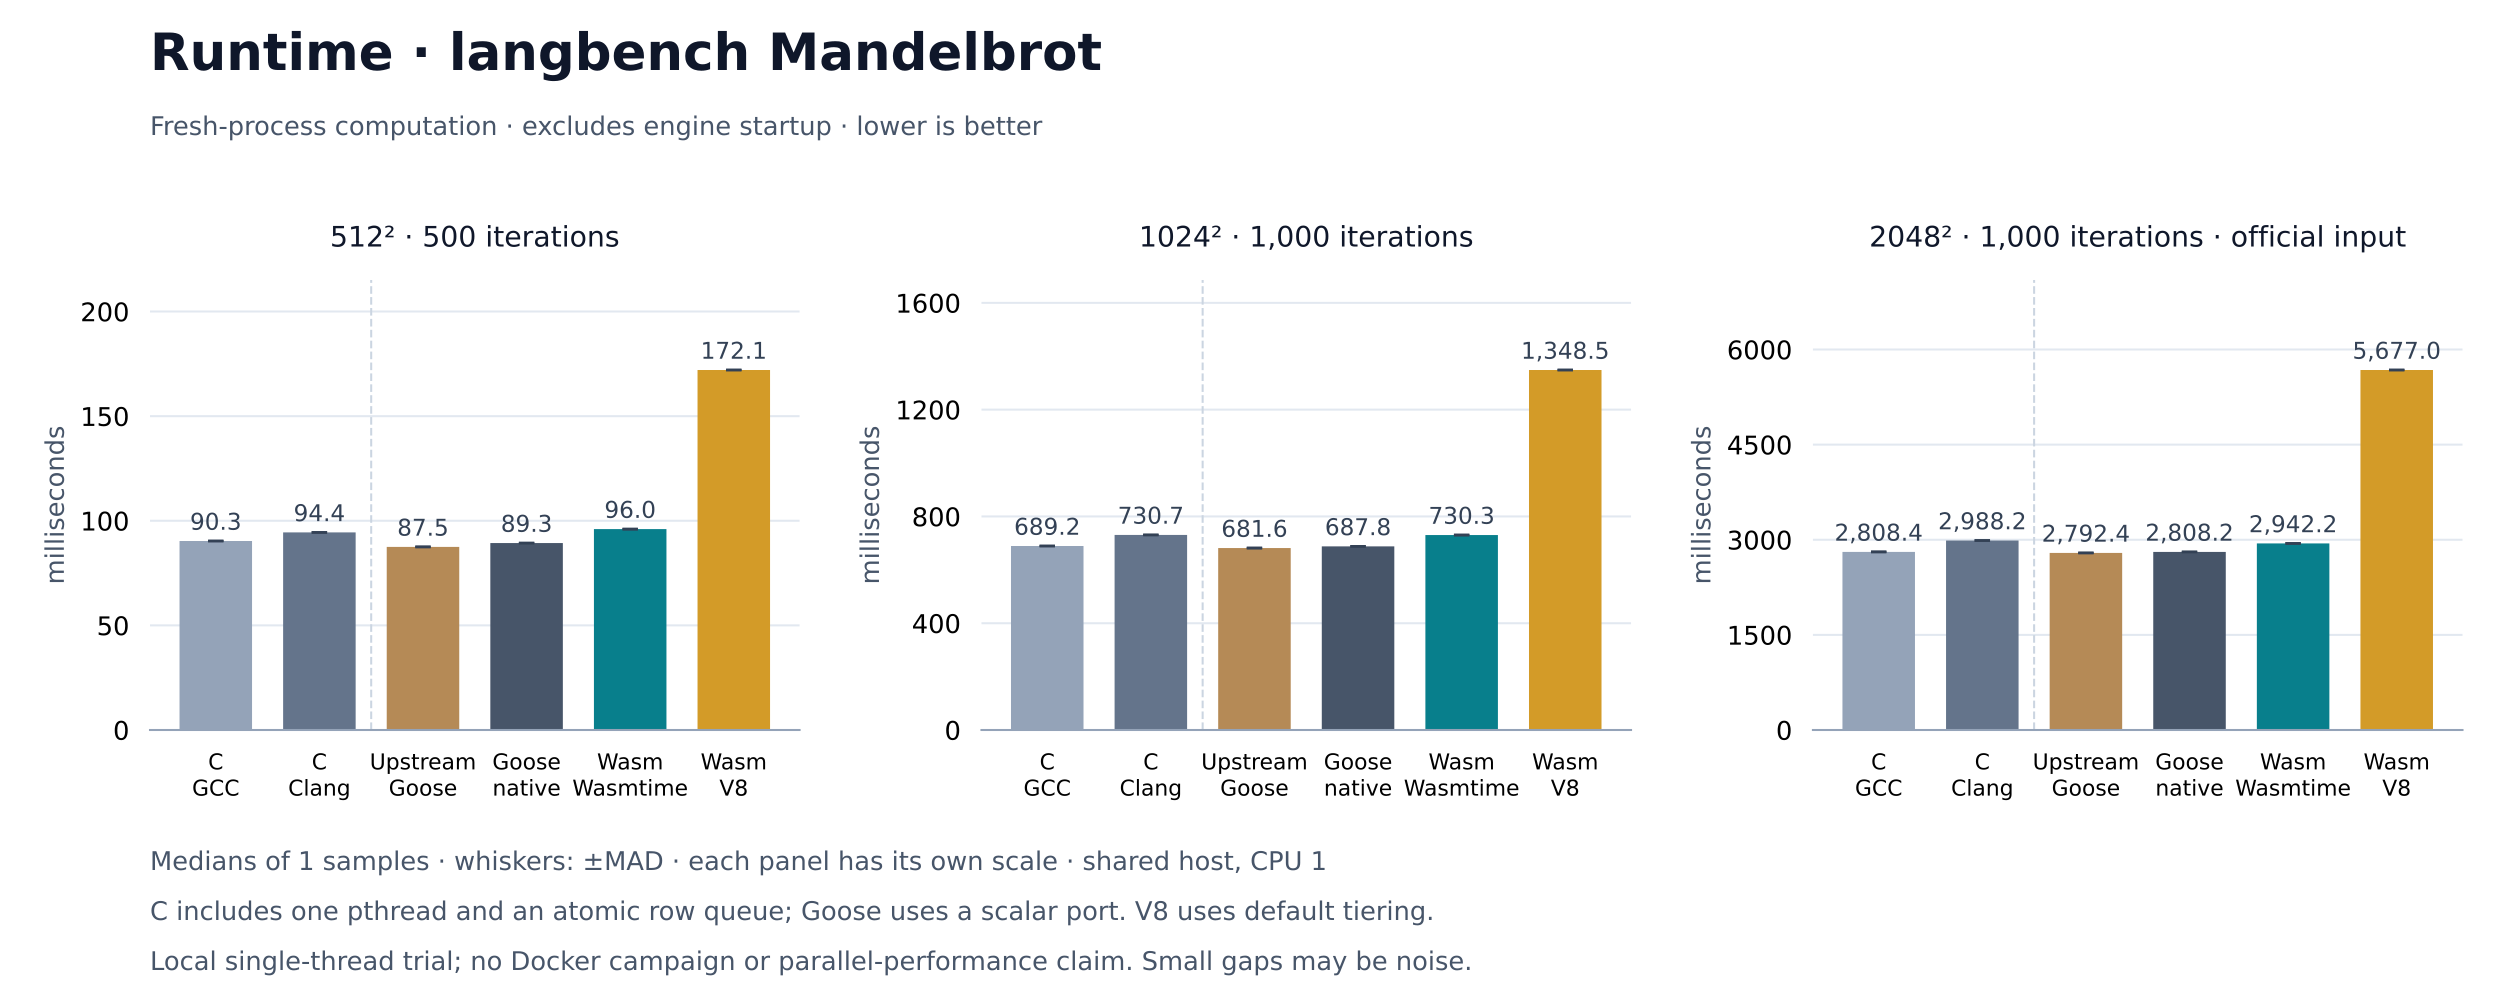
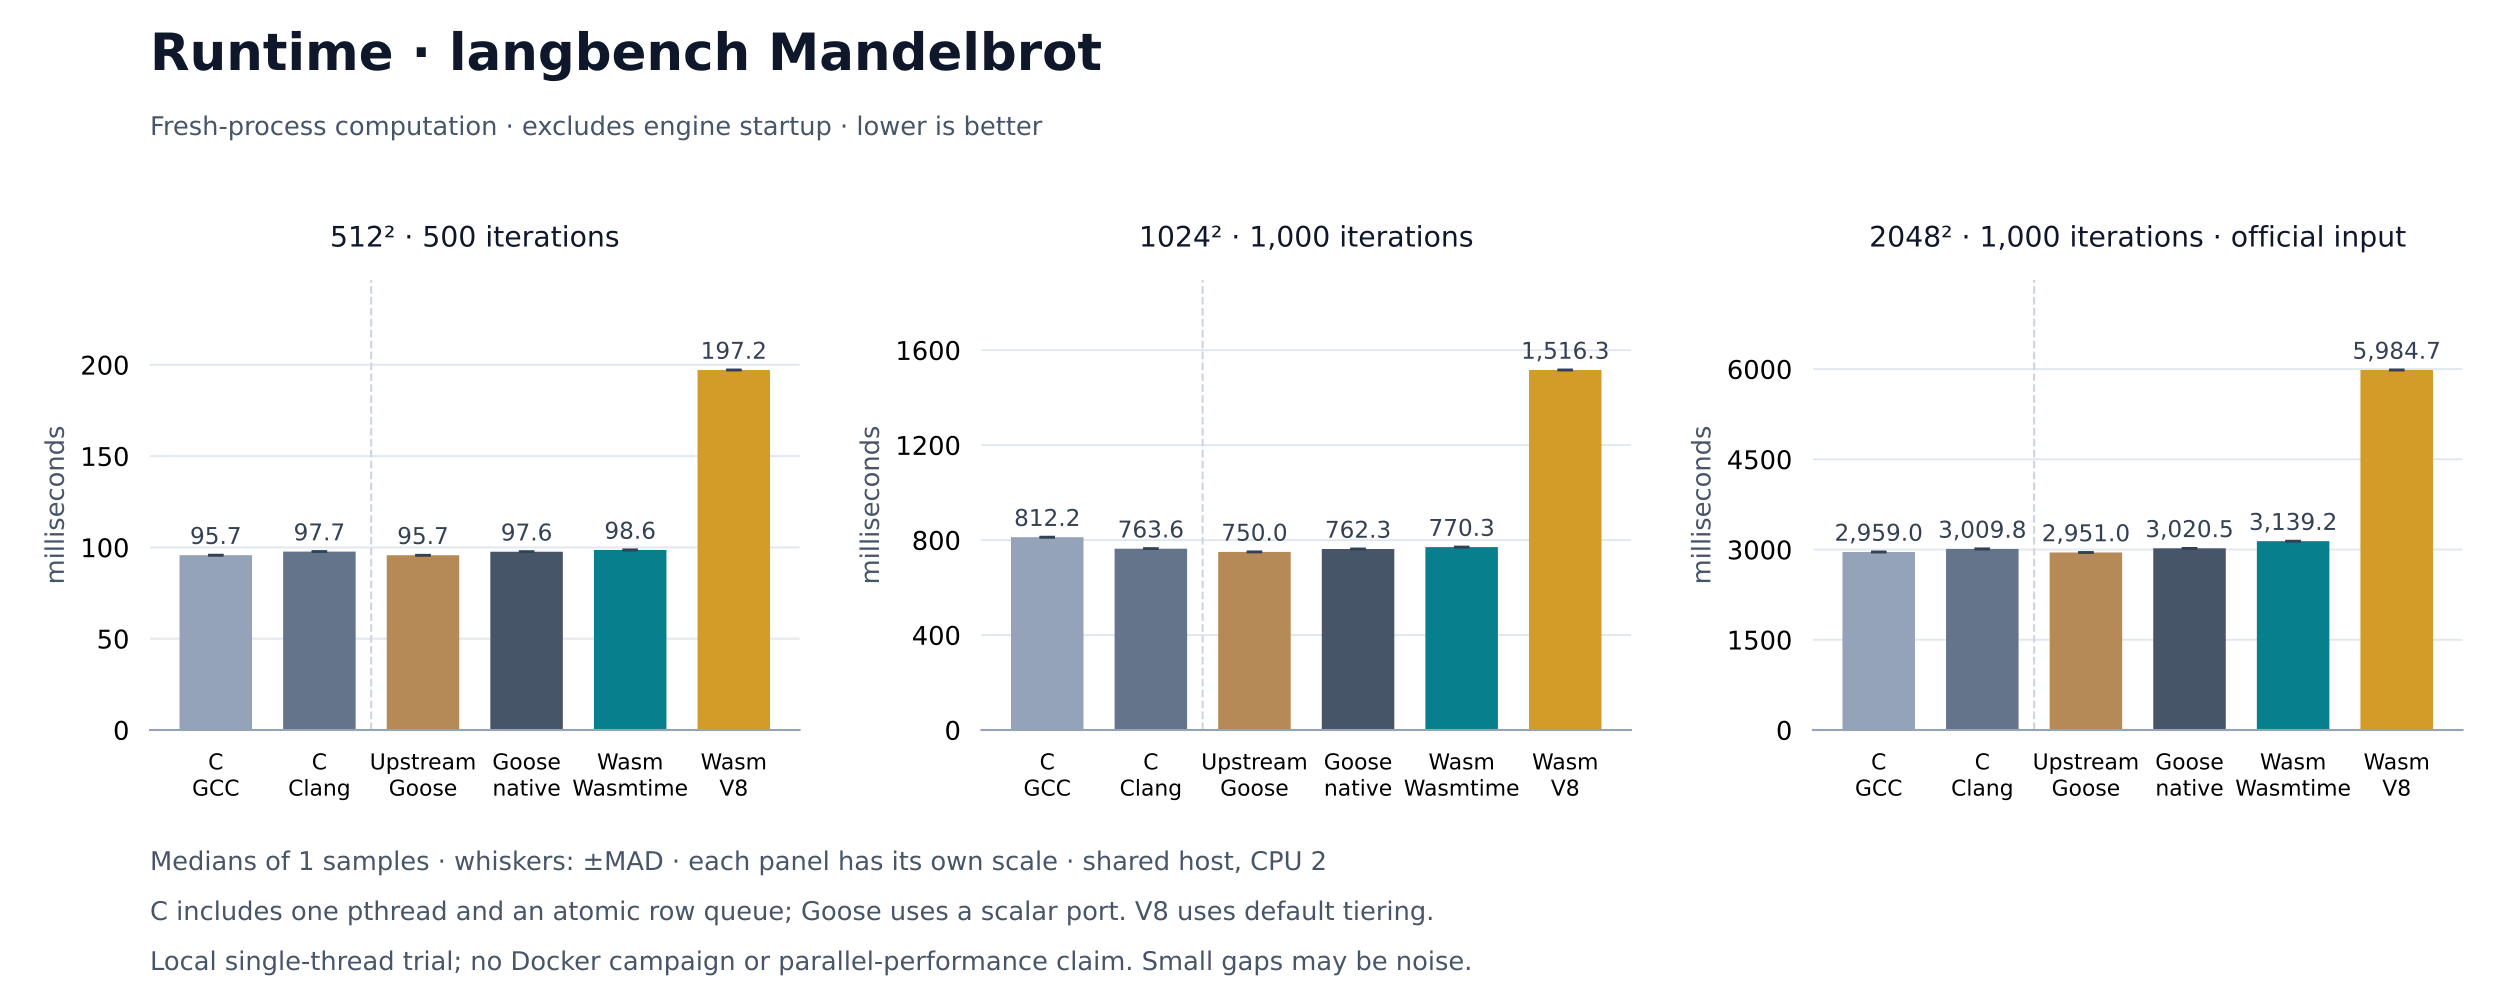
<svg xmlns="http://www.w3.org/2000/svg" xmlns:xlink="http://www.w3.org/1999/xlink" width="972pt" height="388.8pt" viewBox="0 0 972 388.8" version="1.1">
  <defs>
    <style type="text/css">*{stroke-linejoin: round; stroke-linecap: butt}</style>
  </defs>
  <g id="figure_1">
    <g id="patch_1">
      <path d="M 0 388.8 L 972 388.8 L 972 0 L 0 0 z " style="fill: #ffffff" />
    </g>
    <g id="axes_1">
      <g id="patch_2">
        <path d="M 58.32 283.824 L 310.876 283.824 L 310.876 108.864 L 58.32 108.864 z " style="fill: #ffffff" />
      </g>
      <g id="matplotlib.axis_1">
        <g id="xtick_1">
          <g id="line2d_1" />
          <g id="text_1">
            <text style="font-size: 8.5px; font-family: 'DejaVu Sans'" transform="translate(80.93016 299.1328)">C</text>
            <text style="font-size: 8.5px; font-family: 'DejaVu Sans'" transform="translate(74.66938 309.3345)">GCC</text>
          </g>
        </g>
        <g id="xtick_2">
          <g id="line2d_2" />
          <g id="text_2">
            <text style="font-size: 8.5px; font-family: 'DejaVu Sans'" transform="translate(121.2103 299.1328)">C</text>
            <text style="font-size: 8.5px; font-family: 'DejaVu Sans'" transform="translate(112.0336 309.3352)">Clang</text>
          </g>
        </g>
        <g id="xtick_3">
          <g id="line2d_3" />
          <g id="text_3">
            <text style="font-size: 8.5px; font-family: 'DejaVu Sans'" transform="translate(143.7566 299.1328)">Upstream</text>
            <text style="font-size: 8.5px; font-family: 'DejaVu Sans'" transform="translate(151.135 309.3345)">Goose</text>
          </g>
        </g>
        <g id="xtick_4">
          <g id="line2d_4" />
          <g id="text_4">
            <text style="font-size: 8.5px; font-family: 'DejaVu Sans'" transform="translate(191.4151 299.1328)">Goose</text>
            <text style="font-size: 8.5px; font-family: 'DejaVu Sans'" transform="translate(191.4629 309.3352)">native</text>
          </g>
        </g>
        <g id="xtick_5">
          <g id="line2d_5" />
          <g id="text_5">
            <text style="font-size: 8.5px; font-family: 'DejaVu Sans'" transform="translate(232.1294 299.1328)">Wasm</text>
            <text style="font-size: 8.5px; font-family: 'DejaVu Sans'" transform="translate(222.5278 309.3352)">Wasmtime</text>
          </g>
        </g>
        <g id="xtick_6">
          <g id="line2d_6" />
          <g id="text_6">
            <text style="font-size: 8.5px; font-family: 'DejaVu Sans'" transform="translate(272.4095 299.1328)">Wasm</text>
            <text style="font-size: 8.5px; font-family: 'DejaVu Sans'" transform="translate(279.687 309.3345)">V8</text>
          </g>
        </g>
      </g>
      <g id="matplotlib.axis_2">
        <g id="ytick_1">
          <g id="line2d_7">
            <path d="M 58.32 283.824 L 310.876 283.824 " clip-path="url(#peeb7ffb147)" style="fill: none; stroke: #e2e8f0; stroke-width: 0.8; stroke-linecap: square" />
          </g>
          <g id="line2d_8" />
          <g id="text_7">
            <text style="font-size: 10px; font-family: 'DejaVu Sans'; text-anchor: end" x="50.32" y="287.623" transform="rotate(-0 50.32 287.6228)">0</text>
          </g>
        </g>
        <g id="ytick_2">
          <g id="line2d_9">
-             <path d="M 58.32 243.148 L 310.876 243.148 " clip-path="url(#peeb7ffb147)" style="fill: none; stroke: #e2e8f0; stroke-width: 0.8; stroke-linecap: square" />
+             <path d="M 58.32 248.328 L 310.876 248.328 " clip-path="url(#peeb7ffb147)" style="fill: none; stroke: #e2e8f0; stroke-width: 0.8; stroke-linecap: square" />
          </g>
          <g id="line2d_10" />
          <g id="text_8">
-             <text style="font-size: 10px; font-family: 'DejaVu Sans'; text-anchor: end" x="50.32" y="246.947" transform="rotate(-0 50.32 246.9471)">50</text>
+             <text style="font-size: 10px; font-family: 'DejaVu Sans'; text-anchor: end" x="50.32" y="252.127" transform="rotate(-0 50.32 252.1265)">50</text>
          </g>
        </g>
        <g id="ytick_3">
          <g id="line2d_11">
-             <path d="M 58.32 202.473 L 310.876 202.473 " clip-path="url(#peeb7ffb147)" style="fill: none; stroke: #e2e8f0; stroke-width: 0.8; stroke-linecap: square" />
+             <path d="M 58.32 212.831 L 310.876 212.831 " clip-path="url(#peeb7ffb147)" style="fill: none; stroke: #e2e8f0; stroke-width: 0.8; stroke-linecap: square" />
          </g>
          <g id="line2d_12" />
          <g id="text_9">
-             <text style="font-size: 10px; font-family: 'DejaVu Sans'; text-anchor: end" x="50.32" y="206.271" transform="rotate(-0 50.32 206.2713)">100</text>
+             <text style="font-size: 10px; font-family: 'DejaVu Sans'; text-anchor: end" x="50.32" y="216.63" transform="rotate(-0 50.32 216.6303)">100</text>
          </g>
        </g>
        <g id="ytick_4">
          <g id="line2d_13">
-             <path d="M 58.32 161.797 L 310.876 161.797 " clip-path="url(#peeb7ffb147)" style="fill: none; stroke: #e2e8f0; stroke-width: 0.8; stroke-linecap: square" />
+             <path d="M 58.32 177.335 L 310.876 177.335 " clip-path="url(#peeb7ffb147)" style="fill: none; stroke: #e2e8f0; stroke-width: 0.8; stroke-linecap: square" />
          </g>
          <g id="line2d_14" />
          <g id="text_10">
-             <text style="font-size: 10px; font-family: 'DejaVu Sans'; text-anchor: end" x="50.32" y="165.596" transform="rotate(-0 50.32 165.5956)">150</text>
+             <text style="font-size: 10px; font-family: 'DejaVu Sans'; text-anchor: end" x="50.32" y="181.134" transform="rotate(-0 50.32 181.134)">150</text>
          </g>
        </g>
        <g id="ytick_5">
          <g id="line2d_15">
-             <path d="M 58.32 121.121 L 310.876 121.121 " clip-path="url(#peeb7ffb147)" style="fill: none; stroke: #e2e8f0; stroke-width: 0.8; stroke-linecap: square" />
+             <path d="M 58.32 141.839 L 310.876 141.839 " clip-path="url(#peeb7ffb147)" style="fill: none; stroke: #e2e8f0; stroke-width: 0.8; stroke-linecap: square" />
          </g>
          <g id="line2d_16" />
          <g id="text_11">
-             <text style="font-size: 10px; font-family: 'DejaVu Sans'; text-anchor: end" x="50.32" y="124.92" transform="rotate(-0 50.32 124.9198)">200</text>
+             <text style="font-size: 10px; font-family: 'DejaVu Sans'; text-anchor: end" x="50.32" y="145.638" transform="rotate(-0 50.32 145.6377)">200</text>
          </g>
        </g>
        <g id="text_12">
          <text style="font-size: 10px; font-family: 'DejaVu Sans'; text-anchor: middle; fill: #475569" x="24.83" y="196.344" transform="rotate(-90 24.83016 196.344)">milliseconds</text>
        </g>
      </g>
      <g id="patch_3">
-         <path d="M 69.8 283.824 L 97.996 283.824 L 97.996 210.342 L 69.8 210.342 z " clip-path="url(#peeb7ffb147)" style="fill: #94a3b8" />
+         <path d="M 69.8 283.824 L 97.996 283.824 L 97.996 215.854 L 69.8 215.854 z " clip-path="url(#peeb7ffb147)" style="fill: #94a3b8" />
      </g>
      <g id="patch_4">
-         <path d="M 110.08 283.824 L 138.276 283.824 L 138.276 206.997 L 110.08 206.997 z " clip-path="url(#peeb7ffb147)" style="fill: #64748b" />
+         <path d="M 110.08 283.824 L 138.276 283.824 L 138.276 214.461 L 110.08 214.461 z " clip-path="url(#peeb7ffb147)" style="fill: #64748b" />
      </g>
      <g id="patch_5">
-         <path d="M 150.36 283.824 L 178.556 283.824 L 178.556 212.635 L 150.36 212.635 z " clip-path="url(#peeb7ffb147)" style="fill: #b58a56" />
+         <path d="M 150.36 283.824 L 178.556 283.824 L 178.556 215.872 L 150.36 215.872 z " clip-path="url(#peeb7ffb147)" style="fill: #b58a56" />
      </g>
      <g id="patch_6">
-         <path d="M 190.64 283.824 L 218.836 283.824 L 218.836 211.139 L 190.64 211.139 z " clip-path="url(#peeb7ffb147)" style="fill: #475569" />
+         <path d="M 190.64 283.824 L 218.836 283.824 L 218.836 214.517 L 190.64 214.517 z " clip-path="url(#peeb7ffb147)" style="fill: #475569" />
      </g>
      <g id="patch_7">
-         <path d="M 230.92 283.824 L 259.116 283.824 L 259.116 205.713 L 230.92 205.713 z " clip-path="url(#peeb7ffb147)" style="fill: #087f8c" />
+         <path d="M 230.92 283.824 L 259.116 283.824 L 259.116 213.826 L 230.92 213.826 z " clip-path="url(#peeb7ffb147)" style="fill: #087f8c" />
      </g>
      <g id="patch_8">
        <path d="M 271.2 283.824 L 299.396 283.824 L 299.396 143.856 L 271.2 143.856 z " clip-path="url(#peeb7ffb147)" style="fill: #d39b28" />
      </g>
      <g id="LineCollection_1">
-         <path d="M 83.898 210.342 L 83.898 210.342 " clip-path="url(#peeb7ffb147)" style="fill: none; stroke: #334155; stroke-width: 0.8" />
-         <path d="M 124.178 206.997 L 124.178 206.997 " clip-path="url(#peeb7ffb147)" style="fill: none; stroke: #334155; stroke-width: 0.8" />
-         <path d="M 164.458 212.635 L 164.458 212.635 " clip-path="url(#peeb7ffb147)" style="fill: none; stroke: #334155; stroke-width: 0.8" />
-         <path d="M 204.738 211.139 L 204.738 211.139 " clip-path="url(#peeb7ffb147)" style="fill: none; stroke: #334155; stroke-width: 0.8" />
-         <path d="M 245.018 205.713 L 245.018 205.713 " clip-path="url(#peeb7ffb147)" style="fill: none; stroke: #334155; stroke-width: 0.8" />
+         <path d="M 83.898 215.854 L 83.898 215.854 " clip-path="url(#peeb7ffb147)" style="fill: none; stroke: #334155; stroke-width: 0.8" />
+         <path d="M 124.178 214.461 L 124.178 214.461 " clip-path="url(#peeb7ffb147)" style="fill: none; stroke: #334155; stroke-width: 0.8" />
+         <path d="M 164.458 215.872 L 164.458 215.872 " clip-path="url(#peeb7ffb147)" style="fill: none; stroke: #334155; stroke-width: 0.8" />
+         <path d="M 204.738 214.517 L 204.738 214.517 " clip-path="url(#peeb7ffb147)" style="fill: none; stroke: #334155; stroke-width: 0.8" />
+         <path d="M 245.018 213.826 L 245.018 213.826 " clip-path="url(#peeb7ffb147)" style="fill: none; stroke: #334155; stroke-width: 0.8" />
        <path d="M 285.298 143.856 L 285.298 143.856 " clip-path="url(#peeb7ffb147)" style="fill: none; stroke: #334155; stroke-width: 0.8" />
      </g>
      <g id="line2d_17">
        <defs>
          <path id="md6abe20cdd" d="M 3 0 L -3 -0 " style="stroke: #334155" />
        </defs>
        <g clip-path="url(#peeb7ffb147)">
-           <use xlink:href="#md6abe20cdd" x="83.898" y="210.342" style="fill: #1f77b4; stroke: #334155" />
-           <use xlink:href="#md6abe20cdd" x="124.178" y="206.997" style="fill: #1f77b4; stroke: #334155" />
-           <use xlink:href="#md6abe20cdd" x="164.458" y="212.635" style="fill: #1f77b4; stroke: #334155" />
-           <use xlink:href="#md6abe20cdd" x="204.738" y="211.139" style="fill: #1f77b4; stroke: #334155" />
-           <use xlink:href="#md6abe20cdd" x="245.018" y="205.713" style="fill: #1f77b4; stroke: #334155" />
+           <use xlink:href="#md6abe20cdd" x="83.898" y="215.854" style="fill: #1f77b4; stroke: #334155" />
+           <use xlink:href="#md6abe20cdd" x="124.178" y="214.461" style="fill: #1f77b4; stroke: #334155" />
+           <use xlink:href="#md6abe20cdd" x="164.458" y="215.872" style="fill: #1f77b4; stroke: #334155" />
+           <use xlink:href="#md6abe20cdd" x="204.738" y="214.517" style="fill: #1f77b4; stroke: #334155" />
+           <use xlink:href="#md6abe20cdd" x="245.018" y="213.826" style="fill: #1f77b4; stroke: #334155" />
          <use xlink:href="#md6abe20cdd" x="285.298" y="143.856" style="fill: #1f77b4; stroke: #334155" />
        </g>
      </g>
      <g id="line2d_18">
        <g clip-path="url(#peeb7ffb147)">
-           <use xlink:href="#md6abe20cdd" x="83.898" y="210.342" style="fill: #1f77b4; stroke: #334155" />
-           <use xlink:href="#md6abe20cdd" x="124.178" y="206.997" style="fill: #1f77b4; stroke: #334155" />
-           <use xlink:href="#md6abe20cdd" x="164.458" y="212.635" style="fill: #1f77b4; stroke: #334155" />
-           <use xlink:href="#md6abe20cdd" x="204.738" y="211.139" style="fill: #1f77b4; stroke: #334155" />
-           <use xlink:href="#md6abe20cdd" x="245.018" y="205.713" style="fill: #1f77b4; stroke: #334155" />
+           <use xlink:href="#md6abe20cdd" x="83.898" y="215.854" style="fill: #1f77b4; stroke: #334155" />
+           <use xlink:href="#md6abe20cdd" x="124.178" y="214.461" style="fill: #1f77b4; stroke: #334155" />
+           <use xlink:href="#md6abe20cdd" x="164.458" y="215.872" style="fill: #1f77b4; stroke: #334155" />
+           <use xlink:href="#md6abe20cdd" x="204.738" y="214.517" style="fill: #1f77b4; stroke: #334155" />
+           <use xlink:href="#md6abe20cdd" x="245.018" y="213.826" style="fill: #1f77b4; stroke: #334155" />
          <use xlink:href="#md6abe20cdd" x="285.298" y="143.856" style="fill: #1f77b4; stroke: #334155" />
        </g>
      </g>
      <g id="line2d_19">
        <path d="M 144.318 283.824 L 144.318 108.864 " clip-path="url(#peeb7ffb147)" style="fill: none; stroke-dasharray: 2.96,1.28; stroke-dashoffset: 0; stroke: #cbd5e1; stroke-width: 0.8" />
      </g>
      <g id="patch_9">
        <path d="M 58.32 283.824 L 310.876 283.824 " style="fill: none; stroke: #94a3b8; stroke-width: 0.8; stroke-linejoin: miter; stroke-linecap: square" />
      </g>
      <g id="text_13">
-         <text style="font-size: 9px; font-family: 'DejaVu Sans'; text-anchor: middle; fill: #334155" x="83.898" y="205.968" transform="rotate(-0 83.89786 205.9679)">90.3</text>
+         <text style="font-size: 9px; font-family: 'DejaVu Sans'; text-anchor: middle; fill: #334155" x="83.898" y="211.48" transform="rotate(-0 83.89786 211.4797)">95.7</text>
      </g>
      <g id="text_14">
-         <text style="font-size: 9px; font-family: 'DejaVu Sans'; text-anchor: middle; fill: #334155" x="124.178" y="202.623" transform="rotate(-0 124.178 202.6227)">94.4</text>
+         <text style="font-size: 9px; font-family: 'DejaVu Sans'; text-anchor: middle; fill: #334155" x="124.178" y="210.087" transform="rotate(-0 124.178 210.0867)">97.7</text>
      </g>
      <g id="text_15">
-         <text style="font-size: 9px; font-family: 'DejaVu Sans'; text-anchor: middle; fill: #334155" x="164.458" y="208.261" transform="rotate(-0 164.458 208.2614)">87.5</text>
+         <text style="font-size: 9px; font-family: 'DejaVu Sans'; text-anchor: middle; fill: #334155" x="164.458" y="211.498" transform="rotate(-0 164.458 211.4982)">95.7</text>
      </g>
      <g id="text_16">
-         <text style="font-size: 9px; font-family: 'DejaVu Sans'; text-anchor: middle; fill: #334155" x="204.738" y="206.765" transform="rotate(-0 204.7381 206.7651)">89.3</text>
+         <text style="font-size: 9px; font-family: 'DejaVu Sans'; text-anchor: middle; fill: #334155" x="204.738" y="210.143" transform="rotate(-0 204.7381 210.1434)">97.6</text>
      </g>
      <g id="text_17">
-         <text style="font-size: 9px; font-family: 'DejaVu Sans'; text-anchor: middle; fill: #334155" x="245.018" y="201.339" transform="rotate(-0 245.0182 201.3394)">96.0</text>
+         <text style="font-size: 9px; font-family: 'DejaVu Sans'; text-anchor: middle; fill: #334155" x="245.018" y="209.452" transform="rotate(-0 245.0182 209.4523)">98.6</text>
      </g>
      <g id="text_18">
-         <text style="font-size: 9px; font-family: 'DejaVu Sans'; text-anchor: middle; fill: #334155" x="285.298" y="139.482" transform="rotate(-0 285.2983 139.482)">172.1</text>
+         <text style="font-size: 9px; font-family: 'DejaVu Sans'; text-anchor: middle; fill: #334155" x="285.298" y="139.482" transform="rotate(-0 285.2983 139.482)">197.2</text>
      </g>
      <g id="text_19">
        <text style="font-size: 11px; font-family: 'DejaVu Sans'; text-anchor: middle; fill: #0f172a" x="184.598" y="95.864" transform="rotate(-0 184.5981 95.864)">512² · 500 iterations</text>
      </g>
    </g>
    <g id="axes_2">
      <g id="patch_10">
        <path d="M 381.592 283.824 L 634.148 283.824 L 634.148 108.864 L 381.592 108.864 z " style="fill: #ffffff" />
      </g>
      <g id="matplotlib.axis_3">
        <g id="xtick_7">
          <g id="line2d_20" />
          <g id="text_20">
            <text style="font-size: 8.5px; font-family: 'DejaVu Sans'" transform="translate(404.2021 299.1328)">C</text>
            <text style="font-size: 8.5px; font-family: 'DejaVu Sans'" transform="translate(397.9413 309.3345)">GCC</text>
          </g>
        </g>
        <g id="xtick_8">
          <g id="line2d_21" />
          <g id="text_21">
            <text style="font-size: 8.5px; font-family: 'DejaVu Sans'" transform="translate(444.4822 299.1328)">C</text>
            <text style="font-size: 8.5px; font-family: 'DejaVu Sans'" transform="translate(435.3055 309.3352)">Clang</text>
          </g>
        </g>
        <g id="xtick_9">
          <g id="line2d_22" />
          <g id="text_22">
            <text style="font-size: 8.5px; font-family: 'DejaVu Sans'" transform="translate(467.0285 299.1328)">Upstream</text>
            <text style="font-size: 8.5px; font-family: 'DejaVu Sans'" transform="translate(474.4069 309.3345)">Goose</text>
          </g>
        </g>
        <g id="xtick_10">
          <g id="line2d_23" />
          <g id="text_23">
            <text style="font-size: 8.5px; font-family: 'DejaVu Sans'" transform="translate(514.687 299.1328)">Goose</text>
            <text style="font-size: 8.5px; font-family: 'DejaVu Sans'" transform="translate(514.7348 309.3352)">native</text>
          </g>
        </g>
        <g id="xtick_11">
          <g id="line2d_24" />
          <g id="text_24">
            <text style="font-size: 8.5px; font-family: 'DejaVu Sans'" transform="translate(555.4013 299.1328)">Wasm</text>
            <text style="font-size: 8.5px; font-family: 'DejaVu Sans'" transform="translate(545.7997 309.3352)">Wasmtime</text>
          </g>
        </g>
        <g id="xtick_12">
          <g id="line2d_25" />
          <g id="text_25">
            <text style="font-size: 8.5px; font-family: 'DejaVu Sans'" transform="translate(595.6814 299.1328)">Wasm</text>
            <text style="font-size: 8.5px; font-family: 'DejaVu Sans'" transform="translate(602.9589 309.3345)">V8</text>
          </g>
        </g>
      </g>
      <g id="matplotlib.axis_4">
        <g id="ytick_6">
          <g id="line2d_26">
            <path d="M 381.592 283.824 L 634.148 283.824 " clip-path="url(#p2e645117cb)" style="fill: none; stroke: #e2e8f0; stroke-width: 0.8; stroke-linecap: square" />
          </g>
          <g id="line2d_27" />
          <g id="text_26">
            <text style="font-size: 10px; font-family: 'DejaVu Sans'; text-anchor: end" x="373.592" y="287.623" transform="rotate(-0 373.5919 287.6228)">0</text>
          </g>
        </g>
        <g id="ytick_7">
          <g id="line2d_28">
-             <path d="M 381.592 242.307 L 634.148 242.307 " clip-path="url(#p2e645117cb)" style="fill: none; stroke: #e2e8f0; stroke-width: 0.8; stroke-linecap: square" />
+             <path d="M 381.592 246.901 L 634.148 246.901 " clip-path="url(#p2e645117cb)" style="fill: none; stroke: #e2e8f0; stroke-width: 0.8; stroke-linecap: square" />
          </g>
          <g id="line2d_29" />
          <g id="text_27">
-             <text style="font-size: 10px; font-family: 'DejaVu Sans'; text-anchor: end" x="373.592" y="246.106" transform="rotate(-0 373.5919 246.1057)">400</text>
+             <text style="font-size: 10px; font-family: 'DejaVu Sans'; text-anchor: end" x="373.592" y="250.7" transform="rotate(-0 373.5919 250.6999)">400</text>
          </g>
        </g>
        <g id="ytick_8">
          <g id="line2d_30">
-             <path d="M 381.592 200.79 L 634.148 200.79 " clip-path="url(#p2e645117cb)" style="fill: none; stroke: #e2e8f0; stroke-width: 0.8; stroke-linecap: square" />
+             <path d="M 381.592 209.978 L 634.148 209.978 " clip-path="url(#p2e645117cb)" style="fill: none; stroke: #e2e8f0; stroke-width: 0.8; stroke-linecap: square" />
          </g>
          <g id="line2d_31" />
          <g id="text_28">
-             <text style="font-size: 10px; font-family: 'DejaVu Sans'; text-anchor: end" x="373.592" y="204.589" transform="rotate(-0 373.5919 204.5885)">800</text>
+             <text style="font-size: 10px; font-family: 'DejaVu Sans'; text-anchor: end" x="373.592" y="213.777" transform="rotate(-0 373.5919 213.7771)">800</text>
          </g>
        </g>
        <g id="ytick_9">
          <g id="line2d_32">
-             <path d="M 381.592 159.273 L 634.148 159.273 " clip-path="url(#p2e645117cb)" style="fill: none; stroke: #e2e8f0; stroke-width: 0.8; stroke-linecap: square" />
+             <path d="M 381.592 173.055 L 634.148 173.055 " clip-path="url(#p2e645117cb)" style="fill: none; stroke: #e2e8f0; stroke-width: 0.8; stroke-linecap: square" />
          </g>
          <g id="line2d_33" />
          <g id="text_29">
-             <text style="font-size: 10px; font-family: 'DejaVu Sans'; text-anchor: end" x="373.592" y="163.071" transform="rotate(-0 373.5919 163.0714)">1200</text>
+             <text style="font-size: 10px; font-family: 'DejaVu Sans'; text-anchor: end" x="373.592" y="176.854" transform="rotate(-0 373.5919 176.8542)">1200</text>
          </g>
        </g>
        <g id="ytick_10">
          <g id="line2d_34">
-             <path d="M 381.592 117.755 L 634.148 117.755 " clip-path="url(#p2e645117cb)" style="fill: none; stroke: #e2e8f0; stroke-width: 0.8; stroke-linecap: square" />
+             <path d="M 381.592 136.132 L 634.148 136.132 " clip-path="url(#p2e645117cb)" style="fill: none; stroke: #e2e8f0; stroke-width: 0.8; stroke-linecap: square" />
          </g>
          <g id="line2d_35" />
          <g id="text_30">
-             <text style="font-size: 10px; font-family: 'DejaVu Sans'; text-anchor: end" x="373.592" y="121.554" transform="rotate(-0 373.5919 121.5543)">1600</text>
+             <text style="font-size: 10px; font-family: 'DejaVu Sans'; text-anchor: end" x="373.592" y="139.931" transform="rotate(-0 373.5919 139.9313)">1600</text>
          </g>
        </g>
        <g id="text_31">
          <text style="font-size: 10px; font-family: 'DejaVu Sans'; text-anchor: middle; fill: #475569" x="341.74" y="196.344" transform="rotate(-90 341.7396 196.344)">milliseconds</text>
        </g>
      </g>
      <g id="patch_11">
-         <path d="M 393.072 283.824 L 421.268 283.824 L 421.268 212.287 L 393.072 212.287 z " clip-path="url(#p2e645117cb)" style="fill: #94a3b8" />
+         <path d="M 393.072 283.824 L 421.268 283.824 L 421.268 208.85 L 393.072 208.85 z " clip-path="url(#p2e645117cb)" style="fill: #94a3b8" />
      </g>
      <g id="patch_12">
-         <path d="M 433.352 283.824 L 461.548 283.824 L 461.548 207.982 L 433.352 207.982 z " clip-path="url(#p2e645117cb)" style="fill: #64748b" />
+         <path d="M 433.352 283.824 L 461.548 283.824 L 461.548 213.336 L 433.352 213.336 z " clip-path="url(#p2e645117cb)" style="fill: #64748b" />
      </g>
      <g id="patch_13">
-         <path d="M 473.632 283.824 L 501.828 283.824 L 501.828 213.081 L 473.632 213.081 z " clip-path="url(#p2e645117cb)" style="fill: #b58a56" />
+         <path d="M 473.632 283.824 L 501.828 283.824 L 501.828 214.589 L 473.632 214.589 z " clip-path="url(#p2e645117cb)" style="fill: #b58a56" />
      </g>
      <g id="patch_14">
-         <path d="M 513.912 283.824 L 542.108 283.824 L 542.108 212.43 L 513.912 212.43 z " clip-path="url(#p2e645117cb)" style="fill: #475569" />
+         <path d="M 513.912 283.824 L 542.108 283.824 L 542.108 213.457 L 513.912 213.457 z " clip-path="url(#p2e645117cb)" style="fill: #475569" />
      </g>
      <g id="patch_15">
-         <path d="M 554.192 283.824 L 582.388 283.824 L 582.388 208.026 L 554.192 208.026 z " clip-path="url(#p2e645117cb)" style="fill: #087f8c" />
+         <path d="M 554.192 283.824 L 582.388 283.824 L 582.388 212.716 L 554.192 212.716 z " clip-path="url(#p2e645117cb)" style="fill: #087f8c" />
      </g>
      <g id="patch_16">
        <path d="M 594.472 283.824 L 622.668 283.824 L 622.668 143.856 L 594.472 143.856 z " clip-path="url(#p2e645117cb)" style="fill: #d39b28" />
      </g>
      <g id="LineCollection_2">
-         <path d="M 407.17 212.287 L 407.17 212.287 " clip-path="url(#p2e645117cb)" style="fill: none; stroke: #334155; stroke-width: 0.8" />
-         <path d="M 447.45 207.982 L 447.45 207.982 " clip-path="url(#p2e645117cb)" style="fill: none; stroke: #334155; stroke-width: 0.8" />
-         <path d="M 487.73 213.081 L 487.73 213.081 " clip-path="url(#p2e645117cb)" style="fill: none; stroke: #334155; stroke-width: 0.8" />
-         <path d="M 528.01 212.43 L 528.01 212.43 " clip-path="url(#p2e645117cb)" style="fill: none; stroke: #334155; stroke-width: 0.8" />
-         <path d="M 568.29 208.026 L 568.29 208.026 " clip-path="url(#p2e645117cb)" style="fill: none; stroke: #334155; stroke-width: 0.8" />
+         <path d="M 407.17 208.85 L 407.17 208.85 " clip-path="url(#p2e645117cb)" style="fill: none; stroke: #334155; stroke-width: 0.8" />
+         <path d="M 447.45 213.336 L 447.45 213.336 " clip-path="url(#p2e645117cb)" style="fill: none; stroke: #334155; stroke-width: 0.8" />
+         <path d="M 487.73 214.589 L 487.73 214.589 " clip-path="url(#p2e645117cb)" style="fill: none; stroke: #334155; stroke-width: 0.8" />
+         <path d="M 528.01 213.457 L 528.01 213.457 " clip-path="url(#p2e645117cb)" style="fill: none; stroke: #334155; stroke-width: 0.8" />
+         <path d="M 568.29 212.716 L 568.29 212.716 " clip-path="url(#p2e645117cb)" style="fill: none; stroke: #334155; stroke-width: 0.8" />
        <path d="M 608.57 143.856 L 608.57 143.856 " clip-path="url(#p2e645117cb)" style="fill: none; stroke: #334155; stroke-width: 0.8" />
      </g>
      <g id="line2d_36">
        <g clip-path="url(#p2e645117cb)">
-           <use xlink:href="#md6abe20cdd" x="407.17" y="212.287" style="fill: #1f77b4; stroke: #334155" />
-           <use xlink:href="#md6abe20cdd" x="447.45" y="207.982" style="fill: #1f77b4; stroke: #334155" />
-           <use xlink:href="#md6abe20cdd" x="487.73" y="213.081" style="fill: #1f77b4; stroke: #334155" />
-           <use xlink:href="#md6abe20cdd" x="528.01" y="212.43" style="fill: #1f77b4; stroke: #334155" />
-           <use xlink:href="#md6abe20cdd" x="568.29" y="208.026" style="fill: #1f77b4; stroke: #334155" />
+           <use xlink:href="#md6abe20cdd" x="407.17" y="208.85" style="fill: #1f77b4; stroke: #334155" />
+           <use xlink:href="#md6abe20cdd" x="447.45" y="213.336" style="fill: #1f77b4; stroke: #334155" />
+           <use xlink:href="#md6abe20cdd" x="487.73" y="214.589" style="fill: #1f77b4; stroke: #334155" />
+           <use xlink:href="#md6abe20cdd" x="528.01" y="213.457" style="fill: #1f77b4; stroke: #334155" />
+           <use xlink:href="#md6abe20cdd" x="568.29" y="212.716" style="fill: #1f77b4; stroke: #334155" />
          <use xlink:href="#md6abe20cdd" x="608.57" y="143.856" style="fill: #1f77b4; stroke: #334155" />
        </g>
      </g>
      <g id="line2d_37">
        <g clip-path="url(#p2e645117cb)">
-           <use xlink:href="#md6abe20cdd" x="407.17" y="212.287" style="fill: #1f77b4; stroke: #334155" />
-           <use xlink:href="#md6abe20cdd" x="447.45" y="207.982" style="fill: #1f77b4; stroke: #334155" />
-           <use xlink:href="#md6abe20cdd" x="487.73" y="213.081" style="fill: #1f77b4; stroke: #334155" />
-           <use xlink:href="#md6abe20cdd" x="528.01" y="212.43" style="fill: #1f77b4; stroke: #334155" />
-           <use xlink:href="#md6abe20cdd" x="568.29" y="208.026" style="fill: #1f77b4; stroke: #334155" />
+           <use xlink:href="#md6abe20cdd" x="407.17" y="208.85" style="fill: #1f77b4; stroke: #334155" />
+           <use xlink:href="#md6abe20cdd" x="447.45" y="213.336" style="fill: #1f77b4; stroke: #334155" />
+           <use xlink:href="#md6abe20cdd" x="487.73" y="214.589" style="fill: #1f77b4; stroke: #334155" />
+           <use xlink:href="#md6abe20cdd" x="528.01" y="213.457" style="fill: #1f77b4; stroke: #334155" />
+           <use xlink:href="#md6abe20cdd" x="568.29" y="212.716" style="fill: #1f77b4; stroke: #334155" />
          <use xlink:href="#md6abe20cdd" x="608.57" y="143.856" style="fill: #1f77b4; stroke: #334155" />
        </g>
      </g>
      <g id="line2d_38">
        <path d="M 467.59 283.824 L 467.59 108.864 " clip-path="url(#p2e645117cb)" style="fill: none; stroke-dasharray: 2.96,1.28; stroke-dashoffset: 0; stroke: #cbd5e1; stroke-width: 0.8" />
      </g>
      <g id="patch_17">
        <path d="M 381.592 283.824 L 634.148 283.824 " style="fill: none; stroke: #94a3b8; stroke-width: 0.8; stroke-linejoin: miter; stroke-linecap: square" />
      </g>
      <g id="text_32">
-         <text style="font-size: 9px; font-family: 'DejaVu Sans'; text-anchor: middle; fill: #334155" x="407.17" y="207.913" transform="rotate(-0 407.1698 207.9134)">689.2</text>
+         <text style="font-size: 9px; font-family: 'DejaVu Sans'; text-anchor: middle; fill: #334155" x="407.17" y="204.476" transform="rotate(-0 407.1698 204.4758)">812.2</text>
      </g>
      <g id="text_33">
-         <text style="font-size: 9px; font-family: 'DejaVu Sans'; text-anchor: middle; fill: #334155" x="447.45" y="203.608" transform="rotate(-0 447.4499 203.6078)">730.7</text>
+         <text style="font-size: 9px; font-family: 'DejaVu Sans'; text-anchor: middle; fill: #334155" x="447.45" y="208.962" transform="rotate(-0 447.4499 208.9617)">763.6</text>
      </g>
      <g id="text_34">
-         <text style="font-size: 9px; font-family: 'DejaVu Sans'; text-anchor: middle; fill: #334155" x="487.73" y="208.707" transform="rotate(-0 487.73 208.7065)">681.6</text>
+         <text style="font-size: 9px; font-family: 'DejaVu Sans'; text-anchor: middle; fill: #334155" x="487.73" y="210.215" transform="rotate(-0 487.73 210.2151)">750.0</text>
      </g>
      <g id="text_35">
-         <text style="font-size: 9px; font-family: 'DejaVu Sans'; text-anchor: middle; fill: #334155" x="528.01" y="208.056" transform="rotate(-0 528.01 208.0562)">687.8</text>
+         <text style="font-size: 9px; font-family: 'DejaVu Sans'; text-anchor: middle; fill: #334155" x="528.01" y="209.083" transform="rotate(-0 528.01 209.0833)">762.3</text>
      </g>
      <g id="text_36">
-         <text style="font-size: 9px; font-family: 'DejaVu Sans'; text-anchor: middle; fill: #334155" x="568.29" y="203.652" transform="rotate(-0 568.2901 203.6518)">730.3</text>
+         <text style="font-size: 9px; font-family: 'DejaVu Sans'; text-anchor: middle; fill: #334155" x="568.29" y="208.342" transform="rotate(-0 568.2901 208.3418)">770.3</text>
      </g>
      <g id="text_37">
-         <text style="font-size: 9px; font-family: 'DejaVu Sans'; text-anchor: middle; fill: #334155" x="608.57" y="139.482" transform="rotate(-0 608.5702 139.482)">1,348.5</text>
+         <text style="font-size: 9px; font-family: 'DejaVu Sans'; text-anchor: middle; fill: #334155" x="608.57" y="139.482" transform="rotate(-0 608.5702 139.482)">1,516.3</text>
      </g>
      <g id="text_38">
        <text style="font-size: 11px; font-family: 'DejaVu Sans'; text-anchor: middle; fill: #0f172a" x="507.87" y="95.864" transform="rotate(-0 507.87 95.864)">1024² · 1,000 iterations</text>
      </g>
    </g>
    <g id="axes_3">
      <g id="patch_18">
        <path d="M 704.864 283.824 L 957.42 283.824 L 957.42 108.864 L 704.864 108.864 z " style="fill: #ffffff" />
      </g>
      <g id="matplotlib.axis_5">
        <g id="xtick_13">
          <g id="line2d_39" />
          <g id="text_39">
            <text style="font-size: 8.5px; font-family: 'DejaVu Sans'" transform="translate(727.474 299.1328)">C</text>
            <text style="font-size: 8.5px; font-family: 'DejaVu Sans'" transform="translate(721.2132 309.3345)">GCC</text>
          </g>
        </g>
        <g id="xtick_14">
          <g id="line2d_40" />
          <g id="text_40">
            <text style="font-size: 8.5px; font-family: 'DejaVu Sans'" transform="translate(767.7541 299.1328)">C</text>
            <text style="font-size: 8.5px; font-family: 'DejaVu Sans'" transform="translate(758.5774 309.3352)">Clang</text>
          </g>
        </g>
        <g id="xtick_15">
          <g id="line2d_41" />
          <g id="text_41">
            <text style="font-size: 8.5px; font-family: 'DejaVu Sans'" transform="translate(790.3004 299.1328)">Upstream</text>
            <text style="font-size: 8.5px; font-family: 'DejaVu Sans'" transform="translate(797.6788 309.3345)">Goose</text>
          </g>
        </g>
        <g id="xtick_16">
          <g id="line2d_42" />
          <g id="text_42">
            <text style="font-size: 8.5px; font-family: 'DejaVu Sans'" transform="translate(837.9589 299.1328)">Goose</text>
            <text style="font-size: 8.5px; font-family: 'DejaVu Sans'" transform="translate(838.0067 309.3352)">native</text>
          </g>
        </g>
        <g id="xtick_17">
          <g id="line2d_43" />
          <g id="text_43">
            <text style="font-size: 8.5px; font-family: 'DejaVu Sans'" transform="translate(878.6733 299.1328)">Wasm</text>
            <text style="font-size: 8.5px; font-family: 'DejaVu Sans'" transform="translate(869.0716 309.3352)">Wasmtime</text>
          </g>
        </g>
        <g id="xtick_18">
          <g id="line2d_44" />
          <g id="text_44">
            <text style="font-size: 8.5px; font-family: 'DejaVu Sans'" transform="translate(918.9534 299.1328)">Wasm</text>
            <text style="font-size: 8.5px; font-family: 'DejaVu Sans'" transform="translate(926.2308 309.3345)">V8</text>
          </g>
        </g>
      </g>
      <g id="matplotlib.axis_6">
        <g id="ytick_11">
          <g id="line2d_45">
            <path d="M 704.864 283.824 L 957.42 283.824 " clip-path="url(#p51742652c3)" style="fill: none; stroke: #e2e8f0; stroke-width: 0.8; stroke-linecap: square" />
          </g>
          <g id="line2d_46" />
          <g id="text_45">
            <text style="font-size: 10px; font-family: 'DejaVu Sans'; text-anchor: end" x="696.864" y="287.623" transform="rotate(-0 696.8638 287.6228)">0</text>
          </g>
        </g>
        <g id="ytick_12">
          <g id="line2d_47">
-             <path d="M 704.864 246.841 L 957.42 246.841 " clip-path="url(#p51742652c3)" style="fill: none; stroke: #e2e8f0; stroke-width: 0.8; stroke-linecap: square" />
+             <path d="M 704.864 248.743 L 957.42 248.743 " clip-path="url(#p51742652c3)" style="fill: none; stroke: #e2e8f0; stroke-width: 0.8; stroke-linecap: square" />
          </g>
          <g id="line2d_48" />
          <g id="text_46">
-             <text style="font-size: 10px; font-family: 'DejaVu Sans'; text-anchor: end" x="696.864" y="250.64" transform="rotate(-0 696.8638 250.64)">1500</text>
+             <text style="font-size: 10px; font-family: 'DejaVu Sans'; text-anchor: end" x="696.864" y="252.541" transform="rotate(-0 696.8638 252.5413)">1500</text>
          </g>
        </g>
        <g id="ytick_13">
          <g id="line2d_49">
-             <path d="M 704.864 209.858 L 957.42 209.858 " clip-path="url(#p51742652c3)" style="fill: none; stroke: #e2e8f0; stroke-width: 0.8; stroke-linecap: square" />
+             <path d="M 704.864 213.661 L 957.42 213.661 " clip-path="url(#p51742652c3)" style="fill: none; stroke: #e2e8f0; stroke-width: 0.8; stroke-linecap: square" />
          </g>
          <g id="line2d_50" />
          <g id="text_47">
-             <text style="font-size: 10px; font-family: 'DejaVu Sans'; text-anchor: end" x="696.864" y="213.657" transform="rotate(-0 696.8638 213.6572)">3000</text>
+             <text style="font-size: 10px; font-family: 'DejaVu Sans'; text-anchor: end" x="696.864" y="217.46" transform="rotate(-0 696.8638 217.4599)">3000</text>
          </g>
        </g>
        <g id="ytick_14">
          <g id="line2d_51">
-             <path d="M 704.864 172.876 L 957.42 172.876 " clip-path="url(#p51742652c3)" style="fill: none; stroke: #e2e8f0; stroke-width: 0.8; stroke-linecap: square" />
+             <path d="M 704.864 178.58 L 957.42 178.58 " clip-path="url(#p51742652c3)" style="fill: none; stroke: #e2e8f0; stroke-width: 0.8; stroke-linecap: square" />
          </g>
          <g id="line2d_52" />
          <g id="text_48">
-             <text style="font-size: 10px; font-family: 'DejaVu Sans'; text-anchor: end" x="696.864" y="176.674" transform="rotate(-0 696.8638 176.6744)">4500</text>
+             <text style="font-size: 10px; font-family: 'DejaVu Sans'; text-anchor: end" x="696.864" y="182.378" transform="rotate(-0 696.8638 182.3784)">4500</text>
          </g>
        </g>
        <g id="ytick_15">
          <g id="line2d_53">
-             <path d="M 704.864 135.893 L 957.42 135.893 " clip-path="url(#p51742652c3)" style="fill: none; stroke: #e2e8f0; stroke-width: 0.8; stroke-linecap: square" />
+             <path d="M 704.864 143.498 L 957.42 143.498 " clip-path="url(#p51742652c3)" style="fill: none; stroke: #e2e8f0; stroke-width: 0.8; stroke-linecap: square" />
          </g>
          <g id="line2d_54" />
          <g id="text_49">
-             <text style="font-size: 10px; font-family: 'DejaVu Sans'; text-anchor: end" x="696.864" y="139.692" transform="rotate(-0 696.8638 139.6915)">6000</text>
+             <text style="font-size: 10px; font-family: 'DejaVu Sans'; text-anchor: end" x="696.864" y="147.297" transform="rotate(-0 696.8638 147.2969)">6000</text>
          </g>
        </g>
        <g id="text_50">
          <text style="font-size: 10px; font-family: 'DejaVu Sans'; text-anchor: middle; fill: #475569" x="665.011" y="196.344" transform="rotate(-90 665.0115 196.344)">milliseconds</text>
        </g>
      </g>
      <g id="patch_19">
-         <path d="M 716.344 283.824 L 744.54 283.824 L 744.54 214.582 L 716.344 214.582 z " clip-path="url(#p51742652c3)" style="fill: #94a3b8" />
+         <path d="M 716.344 283.824 L 744.54 283.824 L 744.54 214.62 L 716.344 214.62 z " clip-path="url(#p51742652c3)" style="fill: #94a3b8" />
      </g>
      <g id="patch_20">
-         <path d="M 756.624 283.824 L 784.82 283.824 L 784.82 210.149 L 756.624 210.149 z " clip-path="url(#p51742652c3)" style="fill: #64748b" />
+         <path d="M 756.624 283.824 L 784.82 283.824 L 784.82 213.431 L 756.624 213.431 z " clip-path="url(#p51742652c3)" style="fill: #64748b" />
      </g>
      <g id="patch_21">
-         <path d="M 796.904 283.824 L 825.1 283.824 L 825.1 214.976 L 796.904 214.976 z " clip-path="url(#p51742652c3)" style="fill: #b58a56" />
+         <path d="M 796.904 283.824 L 825.1 283.824 L 825.1 214.808 L 796.904 214.808 z " clip-path="url(#p51742652c3)" style="fill: #b58a56" />
      </g>
      <g id="patch_22">
-         <path d="M 837.184 283.824 L 865.38 283.824 L 865.38 214.588 L 837.184 214.588 z " clip-path="url(#p51742652c3)" style="fill: #475569" />
+         <path d="M 837.184 283.824 L 865.38 283.824 L 865.38 213.182 L 837.184 213.182 z " clip-path="url(#p51742652c3)" style="fill: #475569" />
      </g>
      <g id="patch_23">
-         <path d="M 877.464 283.824 L 905.66 283.824 L 905.66 211.282 L 877.464 211.282 z " clip-path="url(#p51742652c3)" style="fill: #087f8c" />
+         <path d="M 877.464 283.824 L 905.66 283.824 L 905.66 210.405 L 877.464 210.405 z " clip-path="url(#p51742652c3)" style="fill: #087f8c" />
      </g>
      <g id="patch_24">
        <path d="M 917.744 283.824 L 945.94 283.824 L 945.94 143.856 L 917.744 143.856 z " clip-path="url(#p51742652c3)" style="fill: #d39b28" />
      </g>
      <g id="LineCollection_3">
-         <path d="M 730.442 214.582 L 730.442 214.582 " clip-path="url(#p51742652c3)" style="fill: none; stroke: #334155; stroke-width: 0.8" />
-         <path d="M 770.722 210.149 L 770.722 210.149 " clip-path="url(#p51742652c3)" style="fill: none; stroke: #334155; stroke-width: 0.8" />
-         <path d="M 811.002 214.976 L 811.002 214.976 " clip-path="url(#p51742652c3)" style="fill: none; stroke: #334155; stroke-width: 0.8" />
-         <path d="M 851.282 214.588 L 851.282 214.588 " clip-path="url(#p51742652c3)" style="fill: none; stroke: #334155; stroke-width: 0.8" />
-         <path d="M 891.562 211.282 L 891.562 211.282 " clip-path="url(#p51742652c3)" style="fill: none; stroke: #334155; stroke-width: 0.8" />
+         <path d="M 730.442 214.62 L 730.442 214.62 " clip-path="url(#p51742652c3)" style="fill: none; stroke: #334155; stroke-width: 0.8" />
+         <path d="M 770.722 213.431 L 770.722 213.431 " clip-path="url(#p51742652c3)" style="fill: none; stroke: #334155; stroke-width: 0.8" />
+         <path d="M 811.002 214.808 L 811.002 214.808 " clip-path="url(#p51742652c3)" style="fill: none; stroke: #334155; stroke-width: 0.8" />
+         <path d="M 851.282 213.182 L 851.282 213.182 " clip-path="url(#p51742652c3)" style="fill: none; stroke: #334155; stroke-width: 0.8" />
+         <path d="M 891.562 210.405 L 891.562 210.405 " clip-path="url(#p51742652c3)" style="fill: none; stroke: #334155; stroke-width: 0.8" />
        <path d="M 931.842 143.856 L 931.842 143.856 " clip-path="url(#p51742652c3)" style="fill: none; stroke: #334155; stroke-width: 0.8" />
      </g>
      <g id="line2d_55">
        <g clip-path="url(#p51742652c3)">
-           <use xlink:href="#md6abe20cdd" x="730.442" y="214.582" style="fill: #1f77b4; stroke: #334155" />
-           <use xlink:href="#md6abe20cdd" x="770.722" y="210.149" style="fill: #1f77b4; stroke: #334155" />
-           <use xlink:href="#md6abe20cdd" x="811.002" y="214.976" style="fill: #1f77b4; stroke: #334155" />
-           <use xlink:href="#md6abe20cdd" x="851.282" y="214.588" style="fill: #1f77b4; stroke: #334155" />
-           <use xlink:href="#md6abe20cdd" x="891.562" y="211.282" style="fill: #1f77b4; stroke: #334155" />
+           <use xlink:href="#md6abe20cdd" x="730.442" y="214.62" style="fill: #1f77b4; stroke: #334155" />
+           <use xlink:href="#md6abe20cdd" x="770.722" y="213.431" style="fill: #1f77b4; stroke: #334155" />
+           <use xlink:href="#md6abe20cdd" x="811.002" y="214.808" style="fill: #1f77b4; stroke: #334155" />
+           <use xlink:href="#md6abe20cdd" x="851.282" y="213.182" style="fill: #1f77b4; stroke: #334155" />
+           <use xlink:href="#md6abe20cdd" x="891.562" y="210.405" style="fill: #1f77b4; stroke: #334155" />
          <use xlink:href="#md6abe20cdd" x="931.842" y="143.856" style="fill: #1f77b4; stroke: #334155" />
        </g>
      </g>
      <g id="line2d_56">
        <g clip-path="url(#p51742652c3)">
-           <use xlink:href="#md6abe20cdd" x="730.442" y="214.582" style="fill: #1f77b4; stroke: #334155" />
-           <use xlink:href="#md6abe20cdd" x="770.722" y="210.149" style="fill: #1f77b4; stroke: #334155" />
-           <use xlink:href="#md6abe20cdd" x="811.002" y="214.976" style="fill: #1f77b4; stroke: #334155" />
-           <use xlink:href="#md6abe20cdd" x="851.282" y="214.588" style="fill: #1f77b4; stroke: #334155" />
-           <use xlink:href="#md6abe20cdd" x="891.562" y="211.282" style="fill: #1f77b4; stroke: #334155" />
+           <use xlink:href="#md6abe20cdd" x="730.442" y="214.62" style="fill: #1f77b4; stroke: #334155" />
+           <use xlink:href="#md6abe20cdd" x="770.722" y="213.431" style="fill: #1f77b4; stroke: #334155" />
+           <use xlink:href="#md6abe20cdd" x="811.002" y="214.808" style="fill: #1f77b4; stroke: #334155" />
+           <use xlink:href="#md6abe20cdd" x="851.282" y="213.182" style="fill: #1f77b4; stroke: #334155" />
+           <use xlink:href="#md6abe20cdd" x="891.562" y="210.405" style="fill: #1f77b4; stroke: #334155" />
          <use xlink:href="#md6abe20cdd" x="931.842" y="143.856" style="fill: #1f77b4; stroke: #334155" />
        </g>
      </g>
      <g id="line2d_57">
        <path d="M 790.862 283.824 L 790.862 108.864 " clip-path="url(#p51742652c3)" style="fill: none; stroke-dasharray: 2.96,1.28; stroke-dashoffset: 0; stroke: #cbd5e1; stroke-width: 0.8" />
      </g>
      <g id="patch_25">
        <path d="M 704.864 283.824 L 957.42 283.824 " style="fill: none; stroke: #94a3b8; stroke-width: 0.8; stroke-linejoin: miter; stroke-linecap: square" />
      </g>
      <g id="text_51">
-         <text style="font-size: 9px; font-family: 'DejaVu Sans'; text-anchor: middle; fill: #334155" x="730.442" y="210.208" transform="rotate(-0 730.4417 210.2083)">2,808.4</text>
+         <text style="font-size: 9px; font-family: 'DejaVu Sans'; text-anchor: middle; fill: #334155" x="730.442" y="210.246" transform="rotate(-0 730.4417 210.2464)">2,959.0</text>
      </g>
      <g id="text_52">
-         <text style="font-size: 9px; font-family: 'DejaVu Sans'; text-anchor: middle; fill: #334155" x="770.722" y="205.775" transform="rotate(-0 770.7218 205.7748)">2,988.2</text>
+         <text style="font-size: 9px; font-family: 'DejaVu Sans'; text-anchor: middle; fill: #334155" x="770.722" y="209.057" transform="rotate(-0 770.7218 209.0572)">3,009.8</text>
      </g>
      <g id="text_53">
-         <text style="font-size: 9px; font-family: 'DejaVu Sans'; text-anchor: middle; fill: #334155" x="811.002" y="210.602" transform="rotate(-0 811.0019 210.6019)">2,792.4</text>
+         <text style="font-size: 9px; font-family: 'DejaVu Sans'; text-anchor: middle; fill: #334155" x="811.002" y="210.434" transform="rotate(-0 811.0019 210.4341)">2,951.0</text>
      </g>
      <g id="text_54">
-         <text style="font-size: 9px; font-family: 'DejaVu Sans'; text-anchor: middle; fill: #334155" x="851.282" y="210.214" transform="rotate(-0 851.282 210.2135)">2,808.2</text>
+         <text style="font-size: 9px; font-family: 'DejaVu Sans'; text-anchor: middle; fill: #334155" x="851.282" y="208.808" transform="rotate(-0 851.282 208.8075)">3,020.5</text>
      </g>
      <g id="text_55">
-         <text style="font-size: 9px; font-family: 'DejaVu Sans'; text-anchor: middle; fill: #334155" x="891.562" y="206.908" transform="rotate(-0 891.562 206.9082)">2,942.2</text>
+         <text style="font-size: 9px; font-family: 'DejaVu Sans'; text-anchor: middle; fill: #334155" x="891.562" y="206.031" transform="rotate(-0 891.562 206.0313)">3,139.2</text>
      </g>
      <g id="text_56">
-         <text style="font-size: 9px; font-family: 'DejaVu Sans'; text-anchor: middle; fill: #334155" x="931.842" y="139.482" transform="rotate(-0 931.8421 139.482)">5,677.0</text>
+         <text style="font-size: 9px; font-family: 'DejaVu Sans'; text-anchor: middle; fill: #334155" x="931.842" y="139.482" transform="rotate(-0 931.8421 139.482)">5,984.7</text>
      </g>
      <g id="text_57">
        <text style="font-size: 11px; font-family: 'DejaVu Sans'; text-anchor: middle; fill: #0f172a" x="831.142" y="95.864" transform="rotate(-0 831.1419 95.864)">2048² · 1,000 iterations · official input</text>
      </g>
    </g>
    <g id="text_58">
      <text style="font-weight: 700; font-size: 20px; font-family: 'DejaVu Sans'; text-anchor: start; fill: #0f172a" x="58.32" y="27.216" transform="rotate(-0 58.32 27.216)">Runtime · langbench Mandelbrot</text>
    </g>
    <g id="text_59">
      <text style="font-size: 10px; font-family: 'DejaVu Sans'; text-anchor: start; fill: #475569" x="58.32" y="52.488" transform="rotate(-0 58.32 52.488)">Fresh-process computation · excludes engine startup · lower is better</text>
    </g>
    <g id="text_60">
-       <text style="font-size: 10px; font-family: 'DejaVu Sans'; text-anchor: start; fill: #475569" x="58.32" y="338.256" transform="rotate(-0 58.32 338.256)">Medians of 1 samples · whiskers: ±MAD · each panel has its own scale · shared host, CPU 1</text>
+       <text style="font-size: 10px; font-family: 'DejaVu Sans'; text-anchor: start; fill: #475569" x="58.32" y="338.256" transform="rotate(-0 58.32 338.256)">Medians of 1 samples · whiskers: ±MAD · each panel has its own scale · shared host, CPU 2</text>
    </g>
    <g id="text_61">
      <text style="font-size: 10px; font-family: 'DejaVu Sans'; text-anchor: start; fill: #475569" x="58.32" y="357.696" transform="rotate(-0 58.32 357.696)">C includes one pthread and an atomic row queue; Goose uses a scalar port. V8 uses default tiering.</text>
    </g>
    <g id="text_62">
      <text style="font-size: 10px; font-family: 'DejaVu Sans'; text-anchor: start; fill: #475569" x="58.32" y="377.136" transform="rotate(-0 58.32 377.136)">Local single-thread trial; no Docker campaign or parallel-performance claim. Small gaps may be noise.</text>
    </g>
  </g>
  <defs>
    <clipPath id="peeb7ffb147">
      <rect x="58.32" y="108.864" width="252.556" height="174.96" />
    </clipPath>
    <clipPath id="p2e645117cb">
      <rect x="381.592" y="108.864" width="252.556" height="174.96" />
    </clipPath>
    <clipPath id="p51742652c3">
      <rect x="704.864" y="108.864" width="252.556" height="174.96" />
    </clipPath>
  </defs>
</svg>
